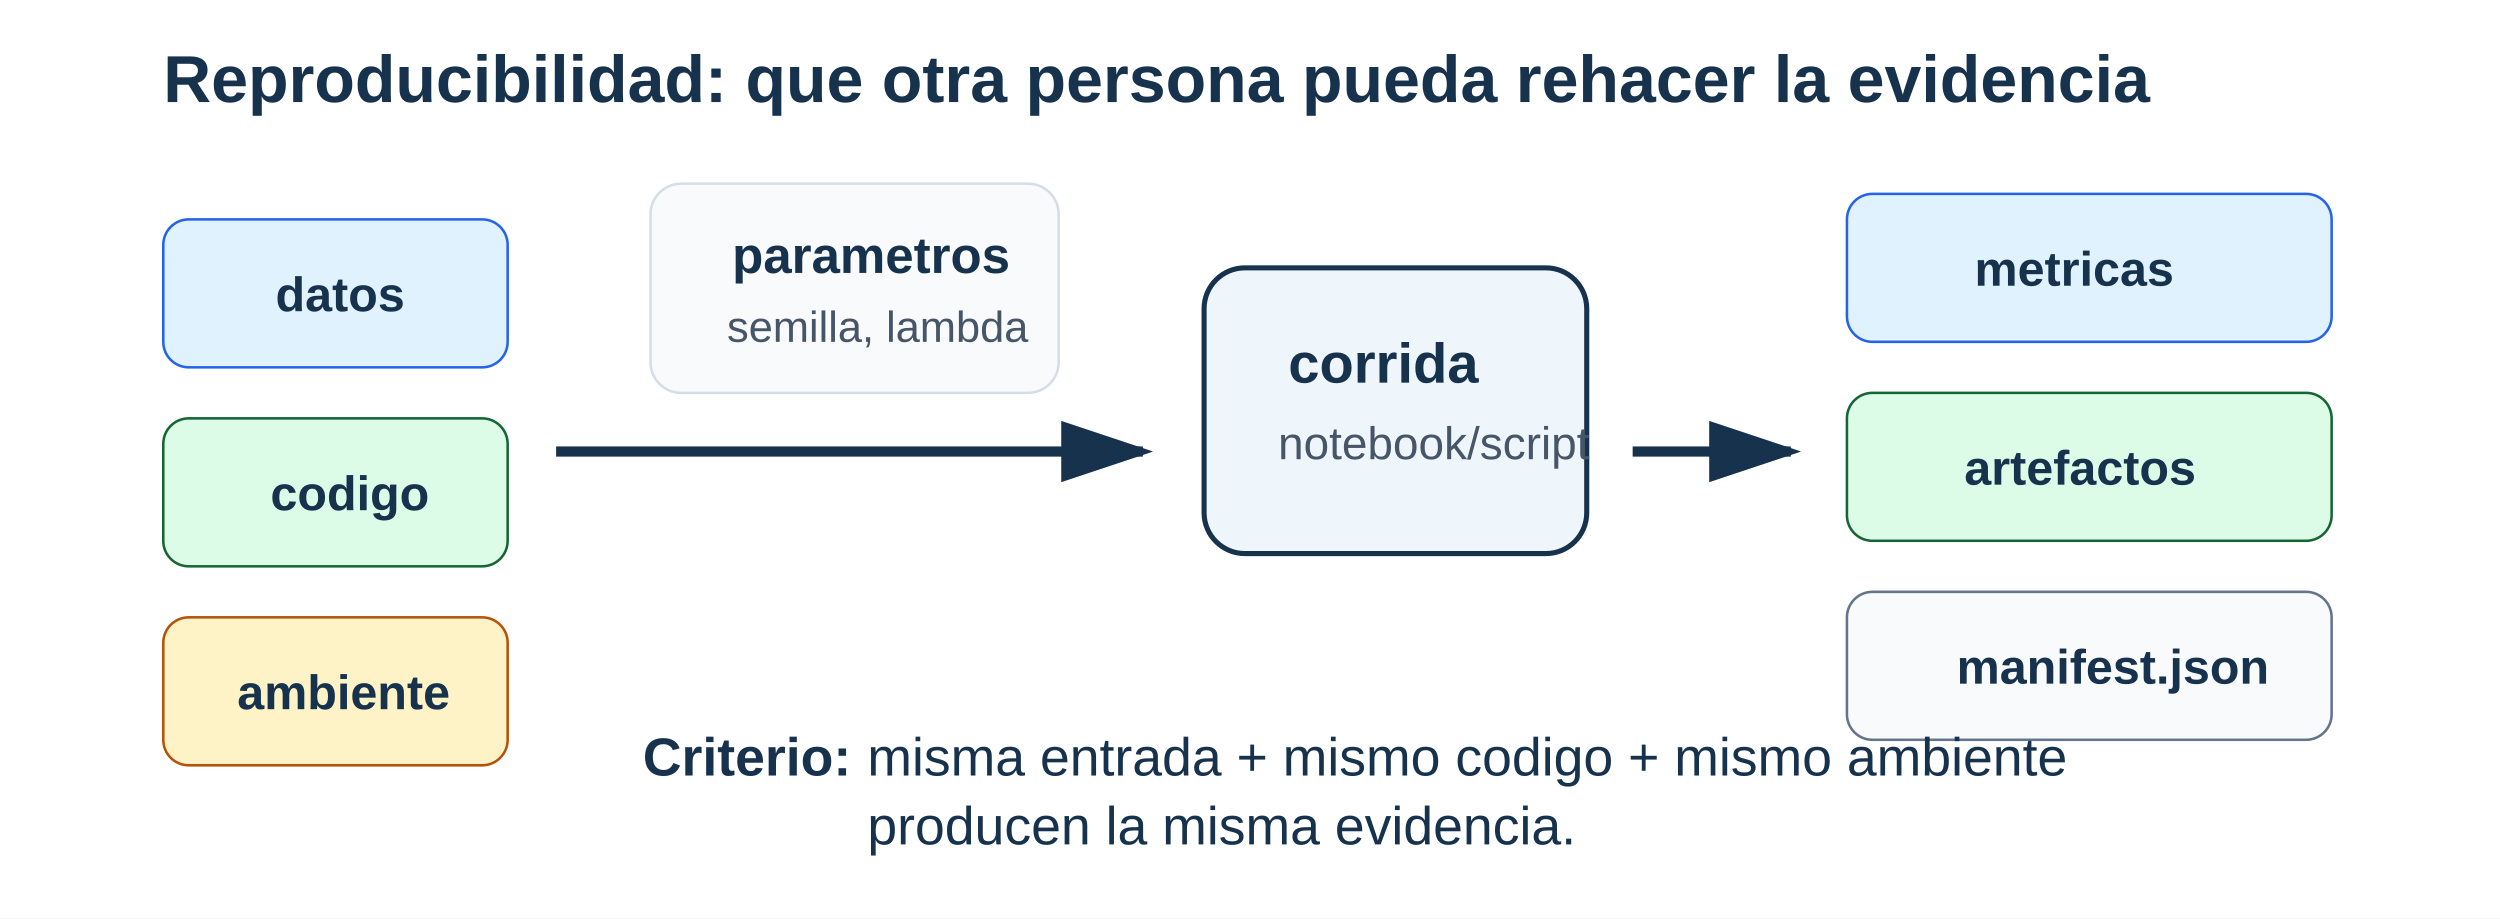
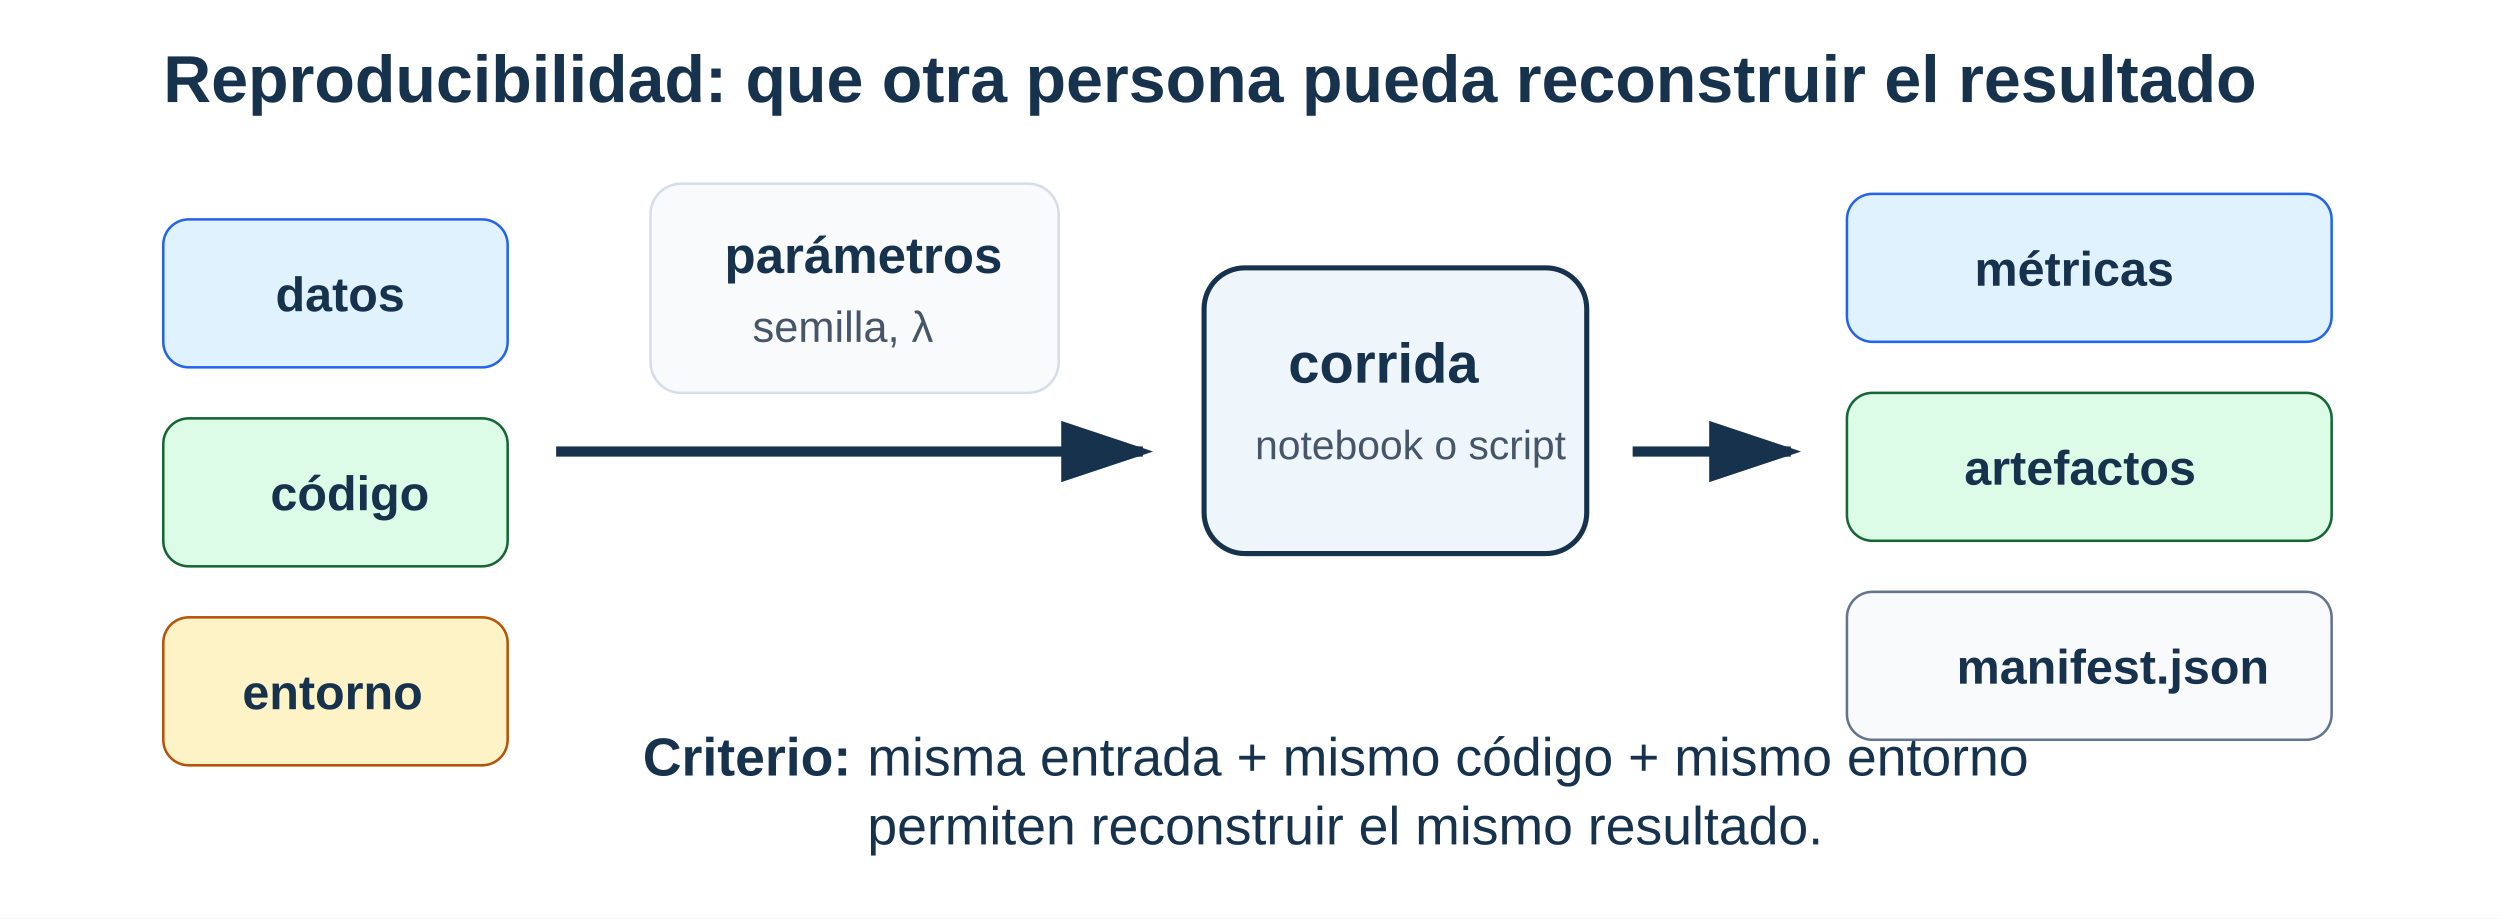
<svg xmlns="http://www.w3.org/2000/svg" width="980" height="360" viewBox="0 0 980 360" role="img" aria-labelledby="title desc">
  <defs>
    <marker id="arrow" markerWidth="10" markerHeight="10" refX="8" refY="3" orient="auto">
      <path d="M0,0 L0,6 L9,3 z" fill="#17324d" />
    </marker>
  </defs>
  <rect width="980" height="360" fill="#ffffff" />
-   <text x="64" y="40" fill="#17324d" font-family="Arial, sans-serif" font-size="26" font-weight="700">Reproducibilidad: que otra persona pueda rehacer la evidencia</text>
+   <text x="64" y="40" fill="#17324d" font-family="Arial, sans-serif" font-size="26" font-weight="700">Reproducibilidad: que otra persona pueda reconstruir el resultado</text>
  <g transform="translate(64,86)">
    <rect x="0" y="0" width="135" height="58" rx="10" fill="#e0f2fe" stroke="#2563eb" />
    <text x="44" y="36" fill="#17324d" font-family="Arial, sans-serif" font-size="19" font-weight="700">datos</text>
    <rect x="0" y="78" width="135" height="58" rx="10" fill="#dcfce7" stroke="#166534" />
-     <text x="42" y="114" fill="#17324d" font-family="Arial, sans-serif" font-size="19" font-weight="700">codigo</text>
+     <text x="42" y="114" fill="#17324d" font-family="Arial, sans-serif" font-size="19" font-weight="700">código</text>
    <rect x="0" y="156" width="135" height="58" rx="10" fill="#fef3c7" stroke="#b45309" />
-     <text x="29" y="192" fill="#17324d" font-family="Arial, sans-serif" font-size="19" font-weight="700">ambiente</text>
+     <text x="31" y="192" fill="#17324d" font-family="Arial, sans-serif" font-size="19" font-weight="700">entorno</text>
  </g>
  <g transform="translate(255,72)">
    <rect x="0" y="0" width="160" height="82" rx="12" fill="#f8fafc" stroke="#d5dee8" />
-     <text x="32" y="35" fill="#17324d" font-family="Arial, sans-serif" font-size="20" font-weight="700">parametros</text>
-     <text x="30" y="62" fill="#475569" font-family="Arial, sans-serif" font-size="17">semilla, lambda</text>
+     <text x="29" y="35" fill="#17324d" font-family="Arial, sans-serif" font-size="20" font-weight="700">parámetros</text>
+     <text x="40" y="62" fill="#475569" font-family="Arial, sans-serif" font-size="17">semilla, λ</text>
  </g>
  <path d="M218 177 L448 177" stroke="#17324d" stroke-width="4" marker-end="url(#arrow)" />
  <g transform="translate(472,105)">
    <rect x="0" y="0" width="150" height="112" rx="16" fill="#eef6fb" stroke="#17324d" stroke-width="2" />
    <text x="33" y="45" fill="#17324d" font-family="Arial, sans-serif" font-size="22" font-weight="700">corrida</text>
-     <text x="29" y="75" fill="#475569" font-family="Arial, sans-serif" font-size="18">notebook/script</text>
+     <text x="20" y="75" fill="#475569" font-family="Arial, sans-serif" font-size="16">notebook o script</text>
  </g>
  <path d="M640 177 L702 177" stroke="#17324d" stroke-width="4" marker-end="url(#arrow)" />
  <g transform="translate(724,76)">
    <rect x="0" y="0" width="190" height="58" rx="10" fill="#e0f2fe" stroke="#2563eb" />
-     <text x="50" y="36" fill="#17324d" font-family="Arial, sans-serif" font-size="19" font-weight="700">metricas</text>
+     <text x="50" y="36" fill="#17324d" font-family="Arial, sans-serif" font-size="19" font-weight="700">métricas</text>
    <rect x="0" y="78" width="190" height="58" rx="10" fill="#dcfce7" stroke="#166534" />
    <text x="46" y="114" fill="#17324d" font-family="Arial, sans-serif" font-size="19" font-weight="700">artefactos</text>
    <rect x="0" y="156" width="190" height="58" rx="10" fill="#f8fafc" stroke="#64748b" />
    <text x="43" y="192" fill="#17324d" font-family="Arial, sans-serif" font-size="19" font-weight="700">manifest.json</text>
  </g>
  <g transform="translate(252,304)">
    <text x="0" y="0" fill="#17324d" font-family="Arial, sans-serif" font-size="21" font-weight="700">Criterio:</text>
-     <text x="88" y="0" fill="#17324d" font-family="Arial, sans-serif" font-size="21">misma entrada + mismo codigo + mismo ambiente</text>
-     <text x="88" y="27" fill="#17324d" font-family="Arial, sans-serif" font-size="21">producen la misma evidencia.</text>
+     <text x="88" y="0" fill="#17324d" font-family="Arial, sans-serif" font-size="21">misma entrada + mismo código + mismo entorno</text>
+     <text x="88" y="27" fill="#17324d" font-family="Arial, sans-serif" font-size="21">permiten reconstruir el mismo resultado.</text>
  </g>
</svg>
